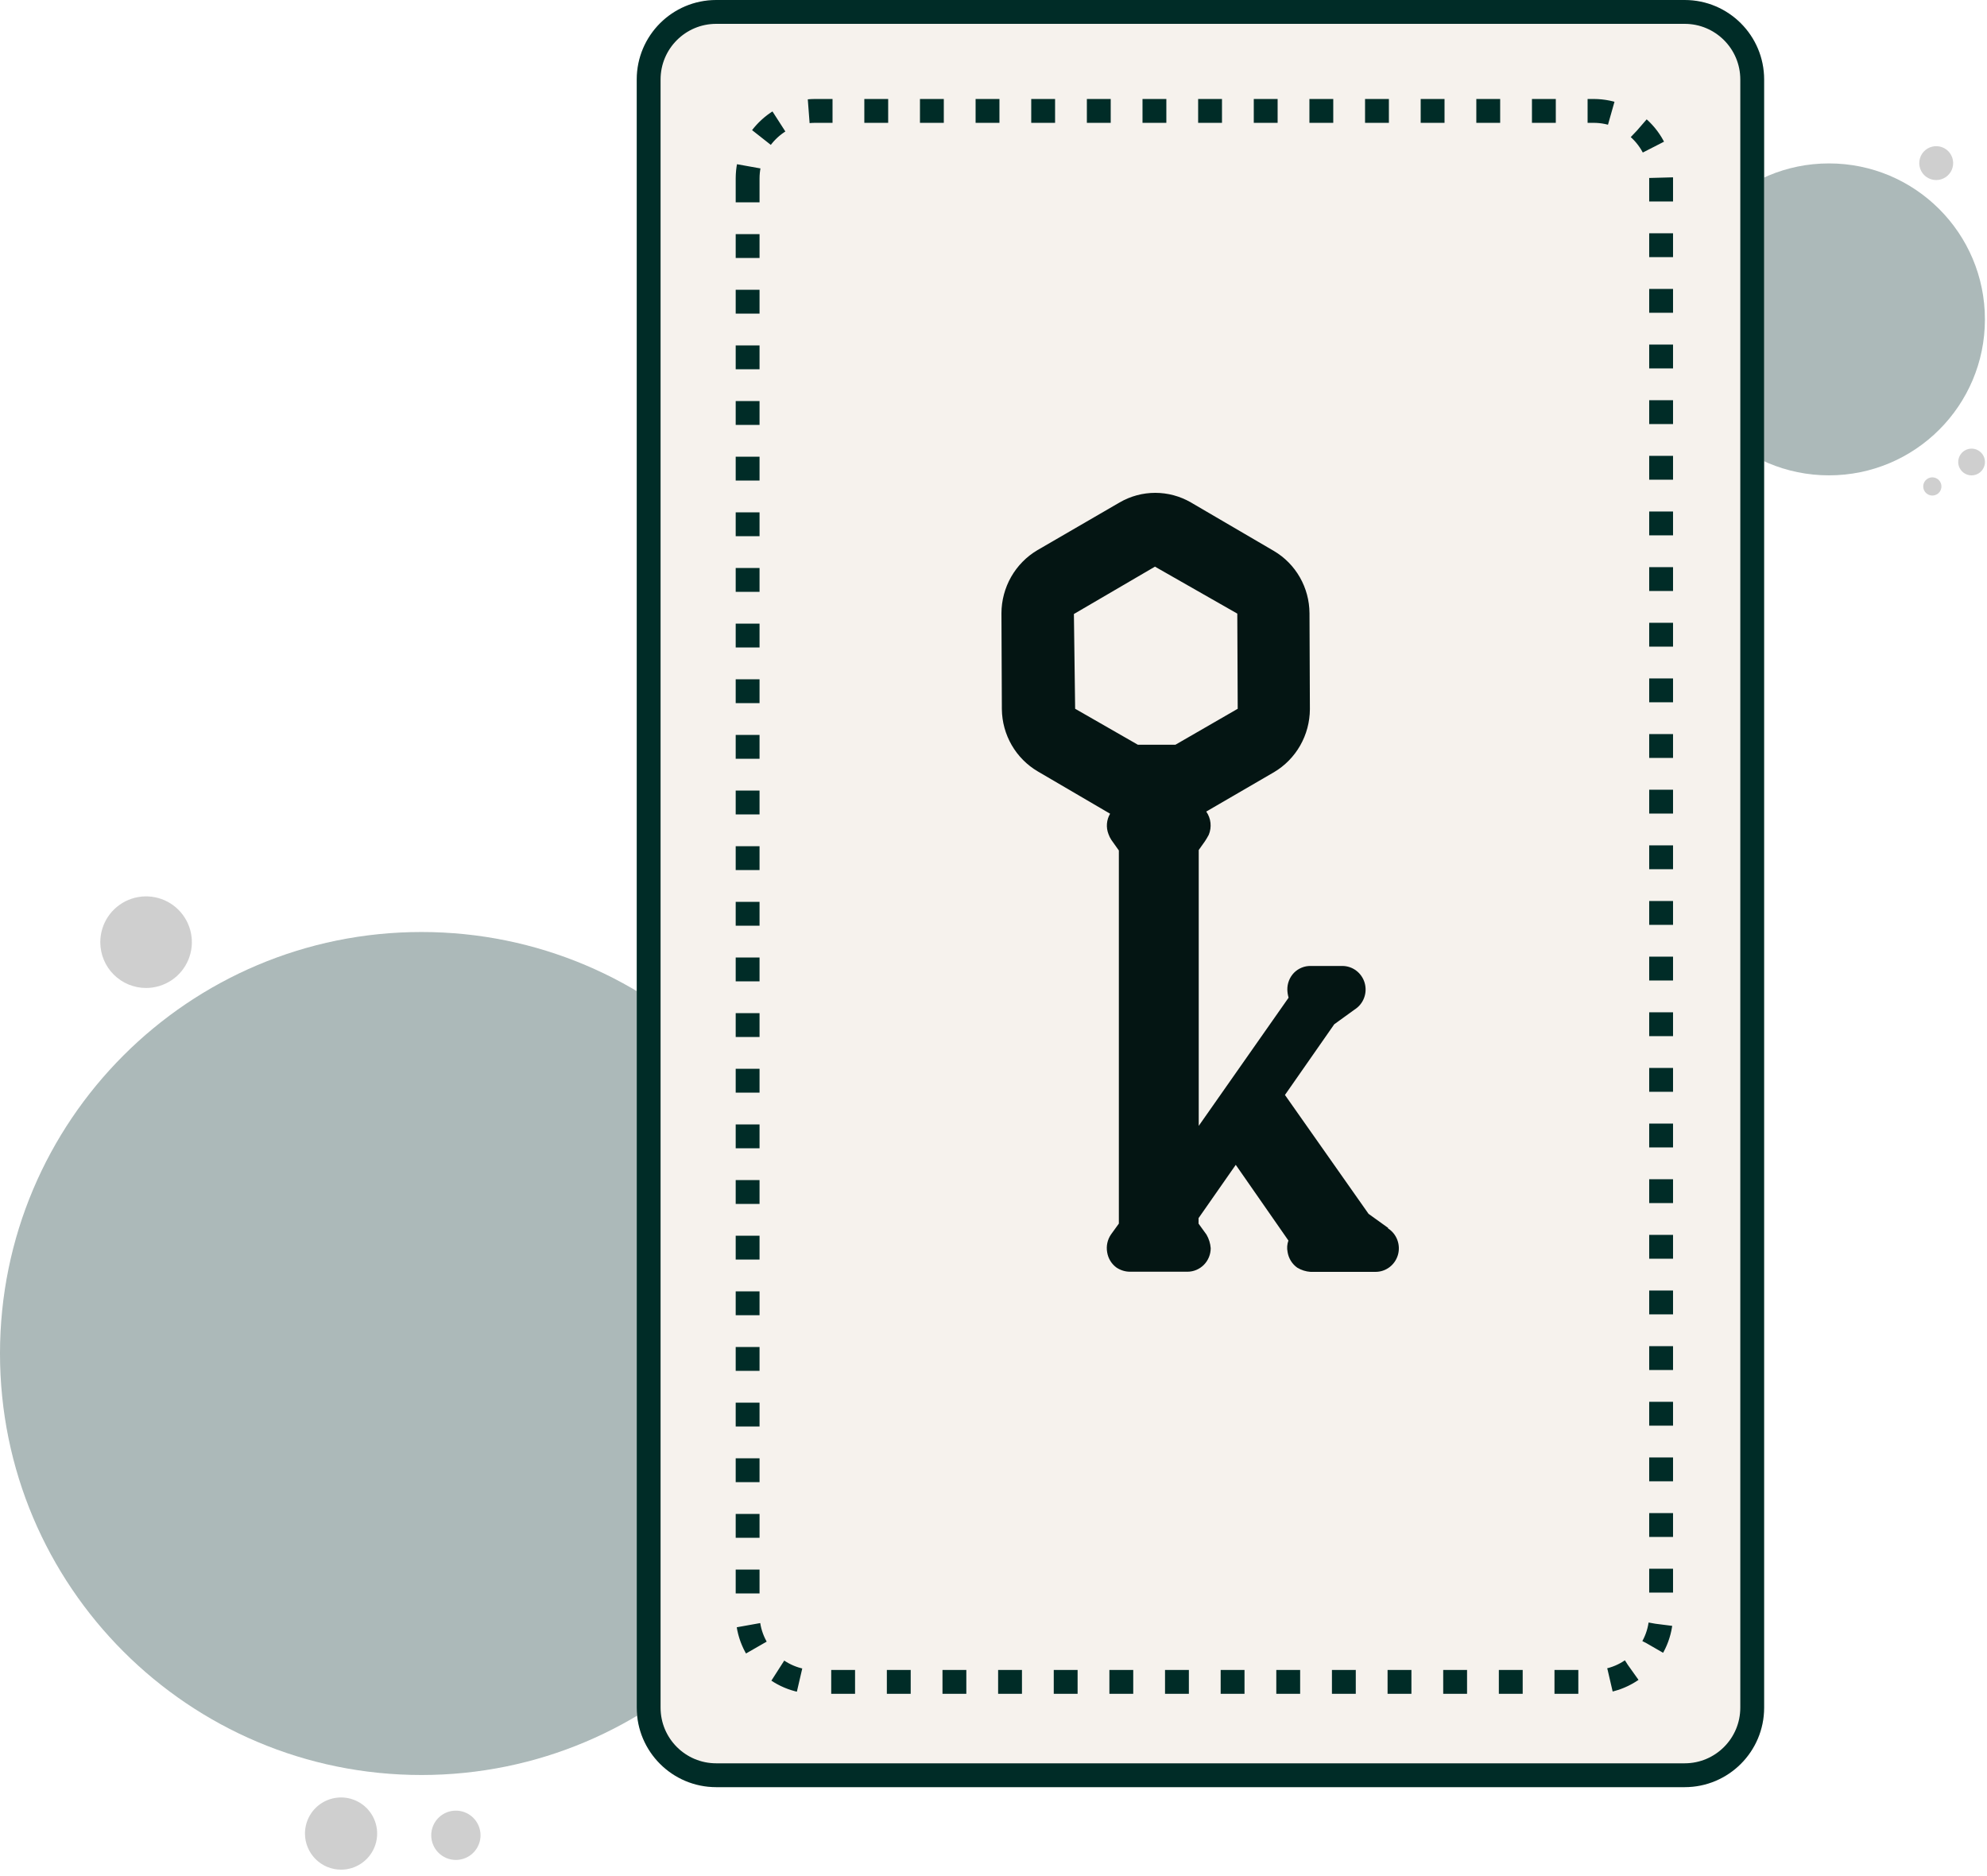
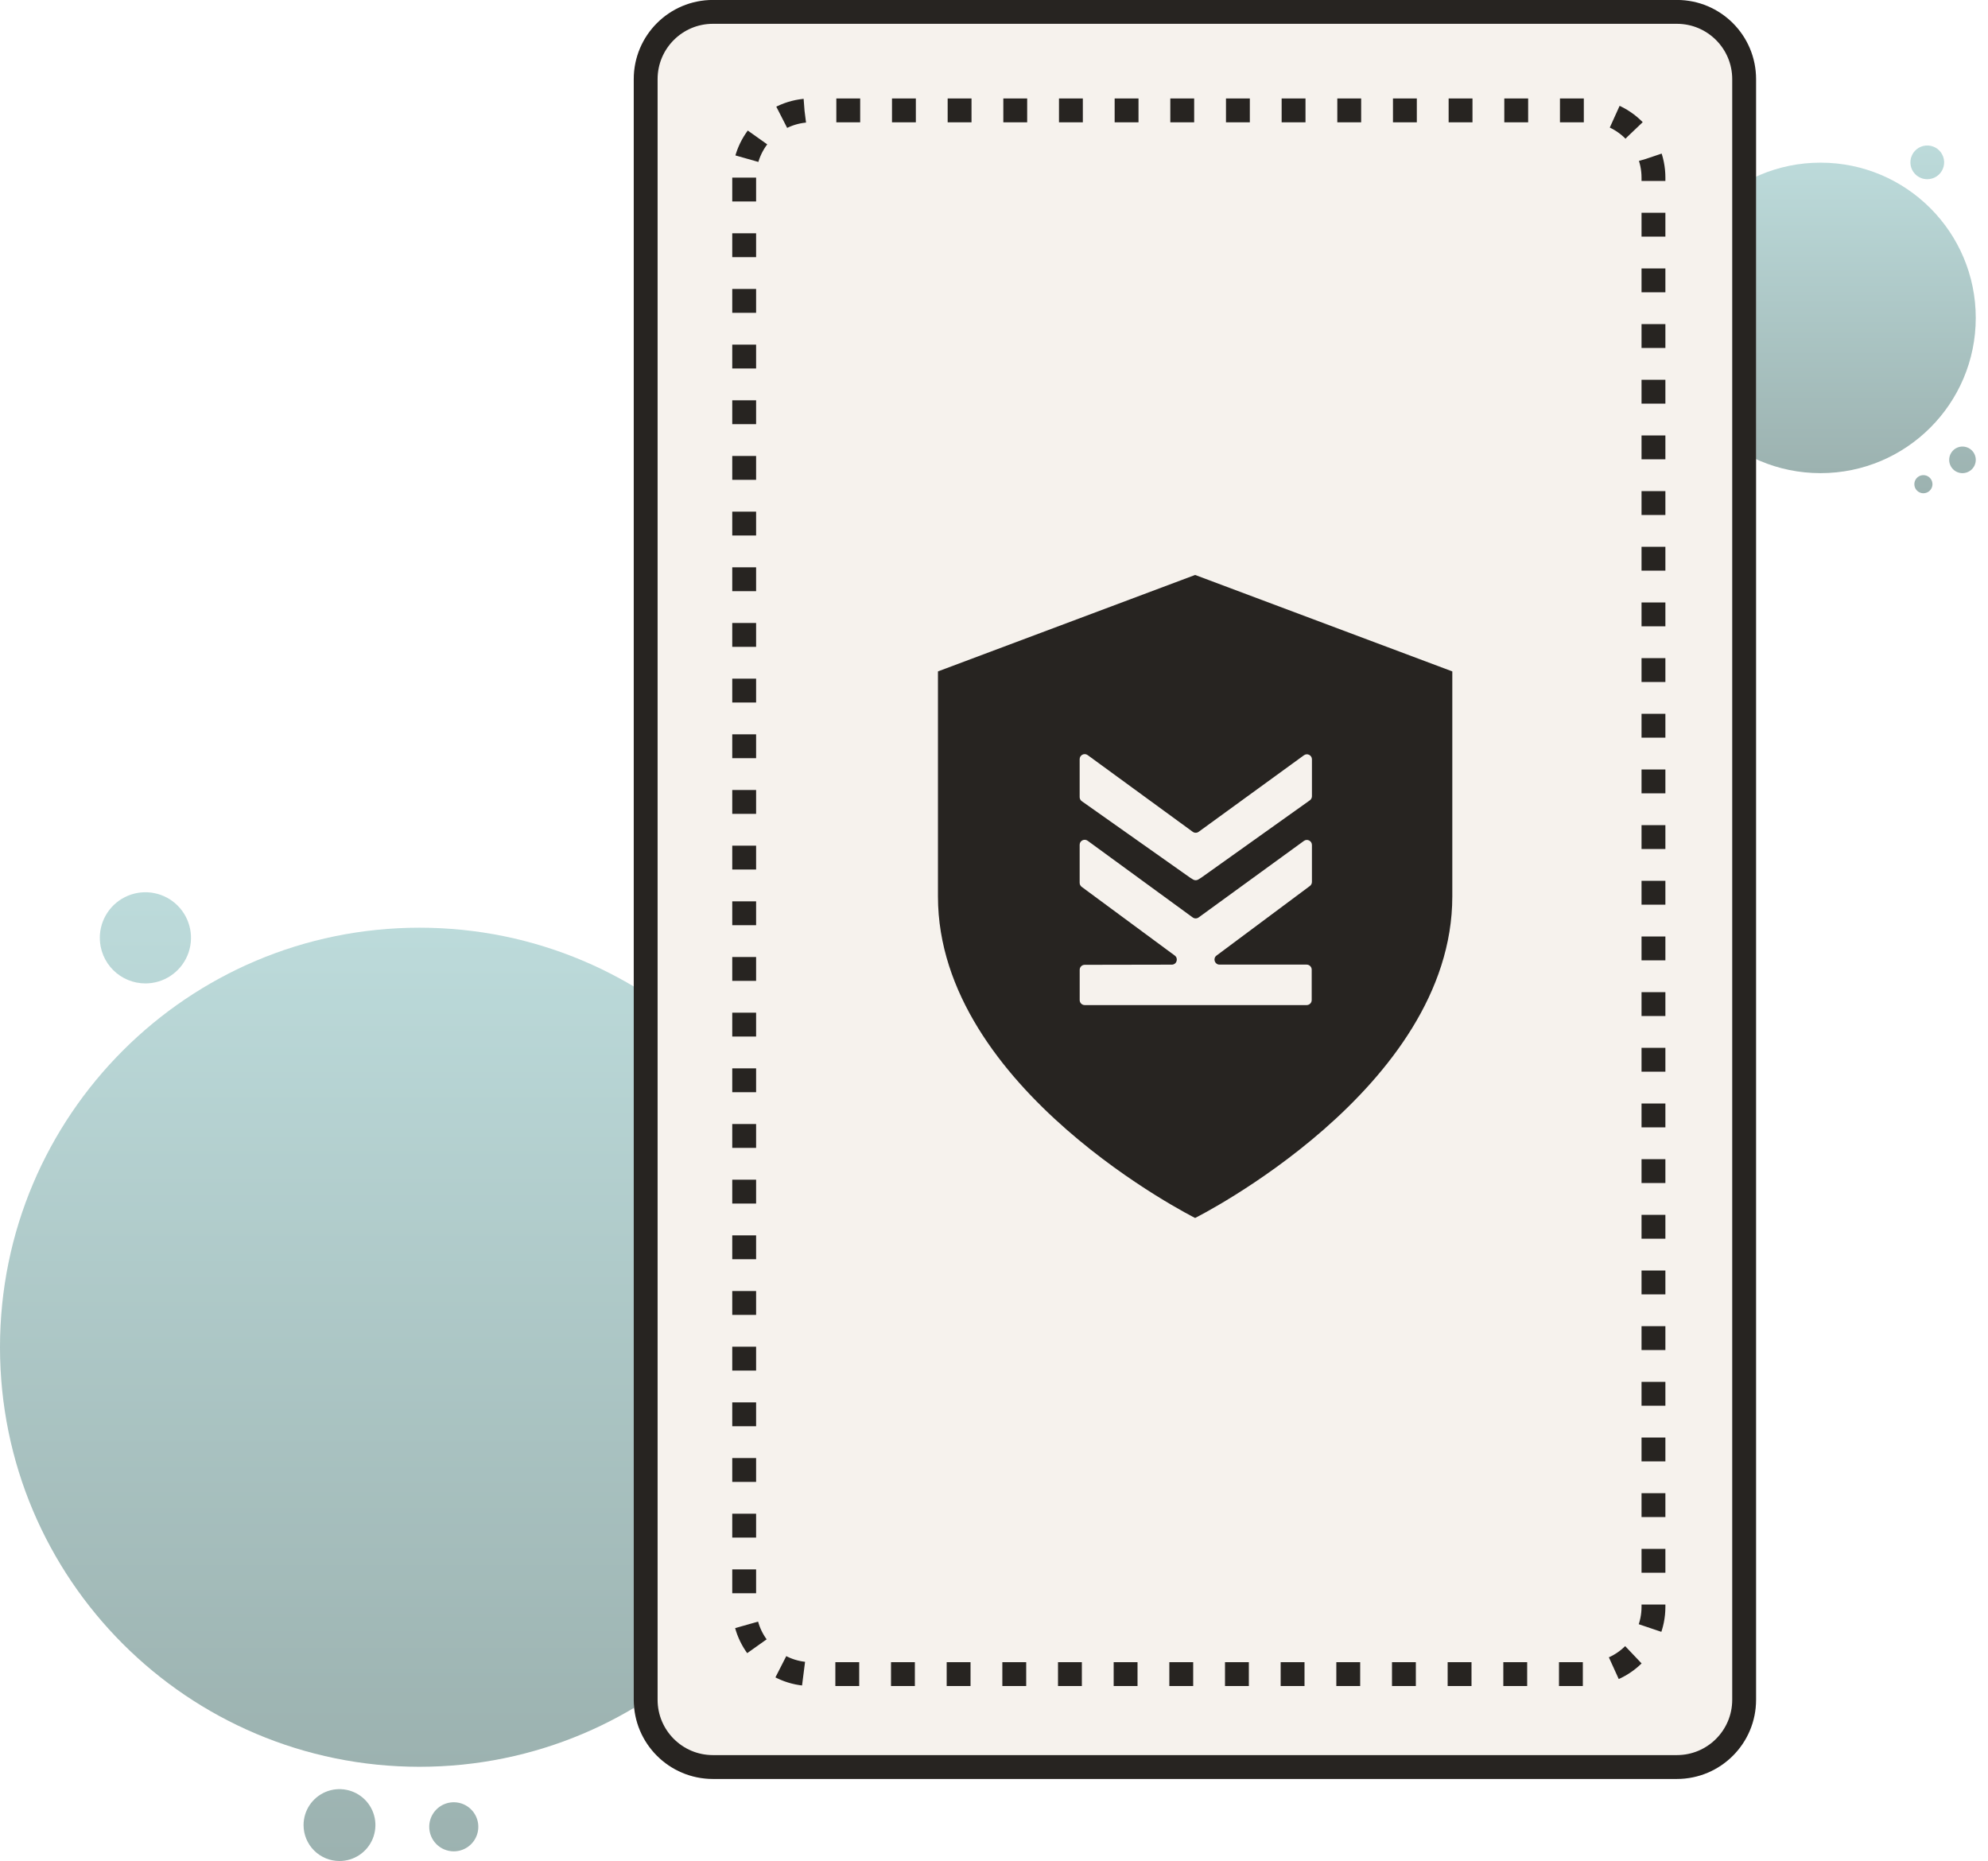
- <svg xmlns="http://www.w3.org/2000/svg" width="125" height="118" viewBox="0 0 125 118" fill="none">
-   <path opacity="0.4" d="M121.422 31.153C121.281 31.118 121.158 31.03 121.079 30.907C121 30.785 120.971 30.637 120.997 30.493C121.024 30.35 121.104 30.222 121.222 30.136C121.339 30.049 121.485 30.011 121.63 30.029C121.775 30.046 121.907 30.118 122.001 30.23C122.094 30.342 122.141 30.486 122.133 30.631C122.124 30.777 122.06 30.914 121.954 31.014C121.848 31.114 121.708 31.17 121.562 31.17C121.515 31.171 121.468 31.165 121.422 31.153ZM123.189 29.059C123.189 28.893 123.239 28.73 123.331 28.592C123.423 28.454 123.555 28.346 123.708 28.282C123.862 28.219 124.031 28.202 124.194 28.235C124.357 28.267 124.507 28.347 124.625 28.465C124.743 28.582 124.823 28.732 124.855 28.895C124.888 29.058 124.871 29.227 124.807 29.381C124.744 29.535 124.636 29.666 124.497 29.759C124.359 29.851 124.197 29.9 124.03 29.9C123.92 29.9 123.81 29.879 123.708 29.836C123.606 29.794 123.514 29.732 123.436 29.654C123.278 29.496 123.189 29.282 123.189 29.059ZM120.739 10.258C120.739 10.047 120.802 9.841 120.919 9.666C121.037 9.491 121.203 9.355 121.398 9.274C121.593 9.194 121.807 9.173 122.014 9.214C122.221 9.255 122.411 9.357 122.56 9.506C122.709 9.656 122.81 9.846 122.851 10.052C122.892 10.259 122.871 10.473 122.79 10.668C122.709 10.863 122.572 11.029 122.397 11.146C122.221 11.263 122.015 11.326 121.804 11.325C121.664 11.325 121.526 11.298 121.396 11.244C121.267 11.191 121.149 11.112 121.05 11.013C120.952 10.914 120.873 10.796 120.82 10.666C120.766 10.537 120.739 10.398 120.739 10.258Z" fill="#888888" />
-   <path opacity="0.4" d="M115.059 29.899C120.477 29.899 124.869 25.507 124.869 20.089C124.869 14.671 120.477 10.279 115.059 10.279C109.641 10.279 105.249 14.671 105.249 20.089C105.249 25.507 109.641 29.899 115.059 29.899Z" fill="#2F4F4F" />
-   <path opacity="0.4" d="M26.512 111.647C41.154 111.647 53.024 99.777 53.024 85.135C53.024 70.493 41.154 58.623 26.512 58.623C11.87 58.623 0 70.493 0 85.135C0 99.777 11.87 111.647 26.512 111.647Z" fill="#2F4F4F" />
-   <path opacity="0.4" d="M19.185 115.33C19.185 114.881 19.318 114.442 19.567 114.068C19.817 113.695 20.172 113.404 20.587 113.232C21.002 113.06 21.458 113.015 21.899 113.103C22.339 113.19 22.744 113.407 23.061 113.724C23.379 114.042 23.595 114.446 23.683 114.887C23.771 115.327 23.726 115.784 23.554 116.199C23.382 116.614 23.091 116.969 22.717 117.218C22.344 117.468 21.905 117.601 21.456 117.601C20.853 117.601 20.276 117.362 19.85 116.936C19.424 116.51 19.185 115.932 19.185 115.33ZM27.128 115.439C27.128 115.132 27.219 114.832 27.389 114.577C27.559 114.322 27.802 114.123 28.085 114.006C28.369 113.889 28.681 113.858 28.982 113.918C29.282 113.978 29.559 114.126 29.776 114.343C29.992 114.56 30.14 114.836 30.2 115.137C30.26 115.438 30.229 115.75 30.111 116.033C29.994 116.317 29.795 116.559 29.54 116.729C29.284 116.899 28.984 116.99 28.678 116.99C28.266 116.99 27.872 116.826 27.581 116.535C27.291 116.245 27.128 115.85 27.128 115.439ZM6.309 59.263C6.309 58.693 6.478 58.136 6.794 57.662C7.111 57.189 7.561 56.819 8.087 56.601C8.614 56.383 9.193 56.326 9.752 56.437C10.31 56.548 10.824 56.823 11.227 57.226C11.63 57.629 11.904 58.142 12.015 58.701C12.126 59.26 12.069 59.839 11.851 60.365C11.633 60.892 11.264 61.342 10.79 61.658C10.316 61.975 9.759 62.144 9.19 62.144C8.426 62.144 7.693 61.84 7.152 61.3C6.612 60.76 6.309 60.027 6.309 59.263Z" fill="#888888" />
-   <path d="M40.056 5L40.056 107.412C40.056 110.174 42.294 112.412 45.056 112.412H105.98C108.741 112.412 110.98 110.174 110.98 107.412V5C110.98 2.239 108.741 0 105.98 0H45.056C42.294 0 40.056 2.239 40.056 5Z" fill="#F6F2ED" />
-   <path d="M87.33 77.254C87.33 77.228 87.304 77.228 87.277 77.2L86.094 76.35L80.835 68.873L83.937 64.426L85.218 63.499C85.49 63.328 85.698 63.072 85.812 62.77C85.926 62.468 85.94 62.137 85.85 61.826C85.761 61.516 85.574 61.244 85.317 61.051C85.061 60.858 84.749 60.756 84.429 60.759H82.457C82.263 60.755 82.069 60.79 81.889 60.864C81.708 60.937 81.544 61.046 81.406 61.185C81.27 61.325 81.162 61.491 81.09 61.674C81.018 61.856 80.982 62.052 80.985 62.249C80.989 62.42 81.016 62.59 81.064 62.754L75.411 70.817V53.466L75.805 52.91C75.858 52.83 75.988 52.617 76.041 52.511C76.141 52.274 76.178 52.015 76.151 51.758C76.123 51.502 76.031 51.257 75.884 51.047L80.143 48.572C80.828 48.167 81.396 47.589 81.793 46.894C82.189 46.199 82.4 45.411 82.404 44.608L82.379 38.569C82.374 37.777 82.166 37 81.774 36.314C81.382 35.628 80.82 35.057 80.144 34.658L74.911 31.599C74.23 31.206 73.46 31 72.676 31C71.893 31 71.123 31.206 70.442 31.599L65.261 34.606C64.576 35.011 64.007 35.59 63.61 36.285C63.214 36.98 63.003 37.769 63 38.572L63.026 44.61C63.035 45.405 63.249 46.183 63.645 46.868C64.042 47.554 64.608 48.124 65.287 48.522L69.835 51.183C69.723 51.373 69.655 51.587 69.637 51.809C69.619 52.03 69.651 52.253 69.731 52.459C69.776 52.59 69.838 52.715 69.914 52.83L70.386 53.495V76.963L69.887 77.654C69.666 77.979 69.582 78.378 69.65 78.766C69.711 79.15 69.919 79.495 70.229 79.724C70.486 79.899 70.788 79.992 71.097 79.991H74.699C75.087 79.991 75.46 79.835 75.735 79.557C76.01 79.279 76.164 78.902 76.164 78.508C76.141 78.208 76.05 77.918 75.9 77.658L75.4 76.967V76.62L77.74 73.268L81.053 78.03C80.97 78.26 80.951 78.509 81 78.749C81.031 78.946 81.101 79.134 81.204 79.303C81.308 79.472 81.444 79.618 81.604 79.733C81.859 79.889 82.147 79.98 82.445 80H86.52C86.84 80.003 87.152 79.901 87.408 79.708C87.665 79.515 87.852 79.243 87.942 78.933C88.031 78.622 88.017 78.29 87.903 77.988C87.789 77.686 87.581 77.43 87.31 77.259L87.33 77.254ZM73.946 46.843H71.58L67.636 44.581L67.558 38.621L72.657 35.642L77.837 38.596L77.863 44.582L73.946 46.843Z" fill="#041513" />
-   <path d="M40.806 5L40.806 107.412C40.806 109.759 42.709 111.662 45.056 111.662H105.98C108.327 111.662 110.23 109.759 110.23 107.412V5C110.23 2.653 108.327 0.75 105.98 0.75H45.056C42.709 0.75 40.806 2.653 40.806 5Z" stroke="#002C27" stroke-width="1.5" />
-   <path d="M47.032 11.226L47.032 101.541C47.032 103.888 48.935 105.791 51.282 105.791H100.249C102.596 105.791 104.499 103.888 104.499 101.541V11.226C104.499 8.879 102.596 6.976 100.249 6.976H51.282C48.935 6.976 47.032 8.879 47.032 11.226Z" stroke="#002C27" stroke-width="1.5" stroke-dasharray="1.5 2" />
+ <svg xmlns="http://www.w3.org/2000/svg" width="125" height="117" viewBox="0 0 125 117" fill="none">
+   <path opacity="0.4" d="M120.801 30.994C120.66 30.959 120.538 30.871 120.459 30.749C120.381 30.627 120.352 30.48 120.378 30.337C120.404 30.195 120.484 30.067 120.601 29.981C120.718 29.895 120.863 29.857 121.007 29.875C121.151 29.892 121.283 29.964 121.376 30.075C121.469 30.187 121.516 30.329 121.508 30.474C121.499 30.619 121.435 30.755 121.33 30.855C121.225 30.955 121.085 31.01 120.94 31.011C120.893 31.011 120.846 31.005 120.801 30.994ZM122.559 28.91C122.559 28.745 122.608 28.583 122.7 28.446C122.792 28.308 122.922 28.201 123.075 28.137C123.228 28.074 123.396 28.058 123.559 28.09C123.721 28.122 123.87 28.202 123.987 28.319C124.104 28.436 124.184 28.585 124.216 28.747C124.248 28.91 124.232 29.078 124.168 29.231C124.105 29.384 123.998 29.514 123.86 29.606C123.723 29.698 123.561 29.747 123.395 29.747C123.285 29.747 123.177 29.726 123.075 29.683C122.974 29.642 122.881 29.58 122.804 29.502C122.647 29.345 122.559 29.132 122.559 28.91ZM120.121 10.206C120.121 9.996 120.184 9.791 120.3 9.617C120.417 9.442 120.583 9.306 120.777 9.226C120.971 9.146 121.184 9.125 121.39 9.167C121.595 9.208 121.784 9.309 121.932 9.457C122.08 9.606 122.181 9.795 122.222 10.001C122.263 10.206 122.242 10.42 122.161 10.613C122.081 10.807 121.945 10.973 121.77 11.089C121.596 11.205 121.39 11.267 121.181 11.267C121.041 11.267 120.903 11.24 120.775 11.186C120.646 11.133 120.529 11.055 120.431 10.956C120.332 10.857 120.254 10.74 120.201 10.612C120.148 10.483 120.121 10.345 120.121 10.206Z" fill="url(#paint0_linear_657_5824)" />
+   <path opacity="0.4" d="M114.47 29.746C119.86 29.746 124.23 25.376 124.23 19.986C124.23 14.596 119.86 10.226 114.47 10.226C109.08 10.226 104.71 14.596 104.71 19.986C104.71 25.376 109.08 29.746 114.47 29.746Z" fill="url(#paint1_linear_657_5824)" />
+   <path opacity="0.4" d="M26.377 111.077C40.944 111.077 52.753 99.267 52.753 84.7C52.753 70.133 40.944 58.324 26.377 58.324C11.809 58.324 0 70.133 0 84.7C0 99.267 11.809 111.077 26.377 111.077Z" fill="url(#paint2_linear_657_5824)" />
+   <path opacity="0.4" d="M19.087 114.742C19.087 114.295 19.219 113.858 19.467 113.486C19.716 113.115 20.069 112.825 20.481 112.654C20.894 112.483 21.349 112.438 21.787 112.526C22.225 112.613 22.628 112.828 22.944 113.144C23.26 113.46 23.475 113.862 23.562 114.301C23.649 114.739 23.604 115.193 23.433 115.606C23.262 116.019 22.973 116.372 22.601 116.62C22.23 116.868 21.793 117.001 21.346 117.001C20.747 117.001 20.172 116.763 19.748 116.339C19.325 115.915 19.087 115.341 19.087 114.742ZM26.989 114.85C26.989 114.545 27.079 114.246 27.249 113.993C27.419 113.739 27.66 113.541 27.942 113.424C28.224 113.308 28.534 113.277 28.834 113.337C29.133 113.396 29.408 113.543 29.623 113.759C29.839 113.975 29.986 114.25 30.046 114.55C30.105 114.849 30.074 115.159 29.957 115.441C29.84 115.723 29.642 115.964 29.389 116.133C29.135 116.303 28.836 116.393 28.531 116.393C28.122 116.393 27.73 116.23 27.441 115.941C27.151 115.651 26.989 115.259 26.989 114.85ZM6.276 58.961C6.276 58.394 6.444 57.84 6.759 57.369C7.074 56.897 7.522 56.53 8.046 56.313C8.57 56.096 9.146 56.039 9.702 56.15C10.258 56.26 10.769 56.533 11.169 56.934C11.57 57.335 11.843 57.846 11.954 58.402C12.064 58.958 12.008 59.534 11.791 60.058C11.574 60.582 11.206 61.029 10.735 61.344C10.264 61.659 9.71 61.827 9.143 61.827C8.382 61.827 7.653 61.525 7.116 60.988C6.578 60.45 6.276 59.721 6.276 58.961Z" fill="url(#paint3_linear_657_5824)" />
+   <path d="M39.851 4.975L39.851 106.864C39.851 109.611 42.078 111.838 44.825 111.838H105.438C108.185 111.838 110.412 109.611 110.412 106.864V4.975C110.412 2.228 108.185 0 105.438 0H44.825C42.078 0 39.851 2.228 39.851 4.975Z" fill="#F6F2ED" />
+   <path fill-rule="evenodd" clip-rule="evenodd" d="M91.317 56.36C91.317 68.488 75.146 76.573 75.146 76.573C75.146 76.573 58.976 68.488 58.976 56.36V42.211L75.146 36.147L91.317 42.211V56.36ZM74.819 55.17L68.021 50.371C67.936 50.312 67.886 50.216 67.886 50.113V47.729C67.886 47.47 68.181 47.32 68.39 47.473L74.995 52.294C75.106 52.375 75.256 52.376 75.368 52.295L81.988 47.483C82.197 47.331 82.491 47.48 82.491 47.739V50.058C82.491 50.16 82.441 50.257 82.358 50.316L75.544 55.17L75.349 55.292C75.247 55.356 75.116 55.356 75.014 55.292L74.819 55.17ZM68.204 60.657C68.029 60.657 67.888 60.799 67.888 60.973V62.873C67.888 63.047 68.029 63.189 68.204 63.189L82.159 63.189C82.334 63.189 82.476 63.048 82.476 62.873V60.962C82.476 60.787 82.334 60.645 82.159 60.645L76.681 60.645C76.376 60.645 76.247 60.257 76.492 60.075L82.362 55.701C82.442 55.641 82.49 55.547 82.49 55.447V53.124C82.49 52.865 82.196 52.715 81.987 52.867L75.367 57.679C75.255 57.76 75.105 57.76 74.994 57.679L68.389 52.858C68.18 52.705 67.886 52.854 67.886 53.113V55.501C67.886 55.602 67.933 55.696 68.014 55.756L73.866 60.075C74.112 60.257 73.984 60.647 73.679 60.647L68.204 60.657Z" fill="#272421" />
+   <path d="M40.598 4.975L40.598 106.864C40.598 109.199 42.491 111.092 44.826 111.092H105.439C107.774 111.092 109.667 109.199 109.667 106.864V4.975C109.667 2.64 107.774 0.747 105.439 0.747H44.826C42.491 0.747 40.598 2.64 40.598 4.975Z" stroke="#272421" stroke-width="1.5" />
+   <path d="M46.792 11.168L46.792 101.022C46.792 103.357 48.685 105.25 51.02 105.25H99.737C102.072 105.25 103.965 103.357 103.965 101.022V11.168C103.965 8.833 102.072 6.94 99.737 6.94H51.02C48.685 6.94 46.792 8.833 46.792 11.168Z" stroke="#272421" stroke-width="1.5" stroke-dasharray="1.5 2" />
+   <defs>
+     <linearGradient id="paint0_linear_657_5824" x1="122.177" y1="9.146" x2="122.177" y2="31.011" gradientUnits="userSpaceOnUse">
+       <stop stop-color="#58A4A4" />
+       <stop offset="1" stop-color="#073E39" />
+     </linearGradient>
+     <linearGradient id="paint1_linear_657_5824" x1="114.47" y1="10.226" x2="114.47" y2="29.746" gradientUnits="userSpaceOnUse">
+       <stop stop-color="#58A4A4" />
+       <stop offset="1" stop-color="#073E39" />
+     </linearGradient>
+     <linearGradient id="paint2_linear_657_5824" x1="26.377" y1="58.324" x2="26.377" y2="111.077" gradientUnits="userSpaceOnUse">
+       <stop stop-color="#58A4A4" />
+       <stop offset="1" stop-color="#073E39" />
+     </linearGradient>
+     <linearGradient id="paint3_linear_657_5824" x1="18.176" y1="56.095" x2="18.176" y2="117.001" gradientUnits="userSpaceOnUse">
+       <stop stop-color="#58A4A4" />
+       <stop offset="1" stop-color="#073E39" />
+     </linearGradient>
+   </defs>
</svg>
